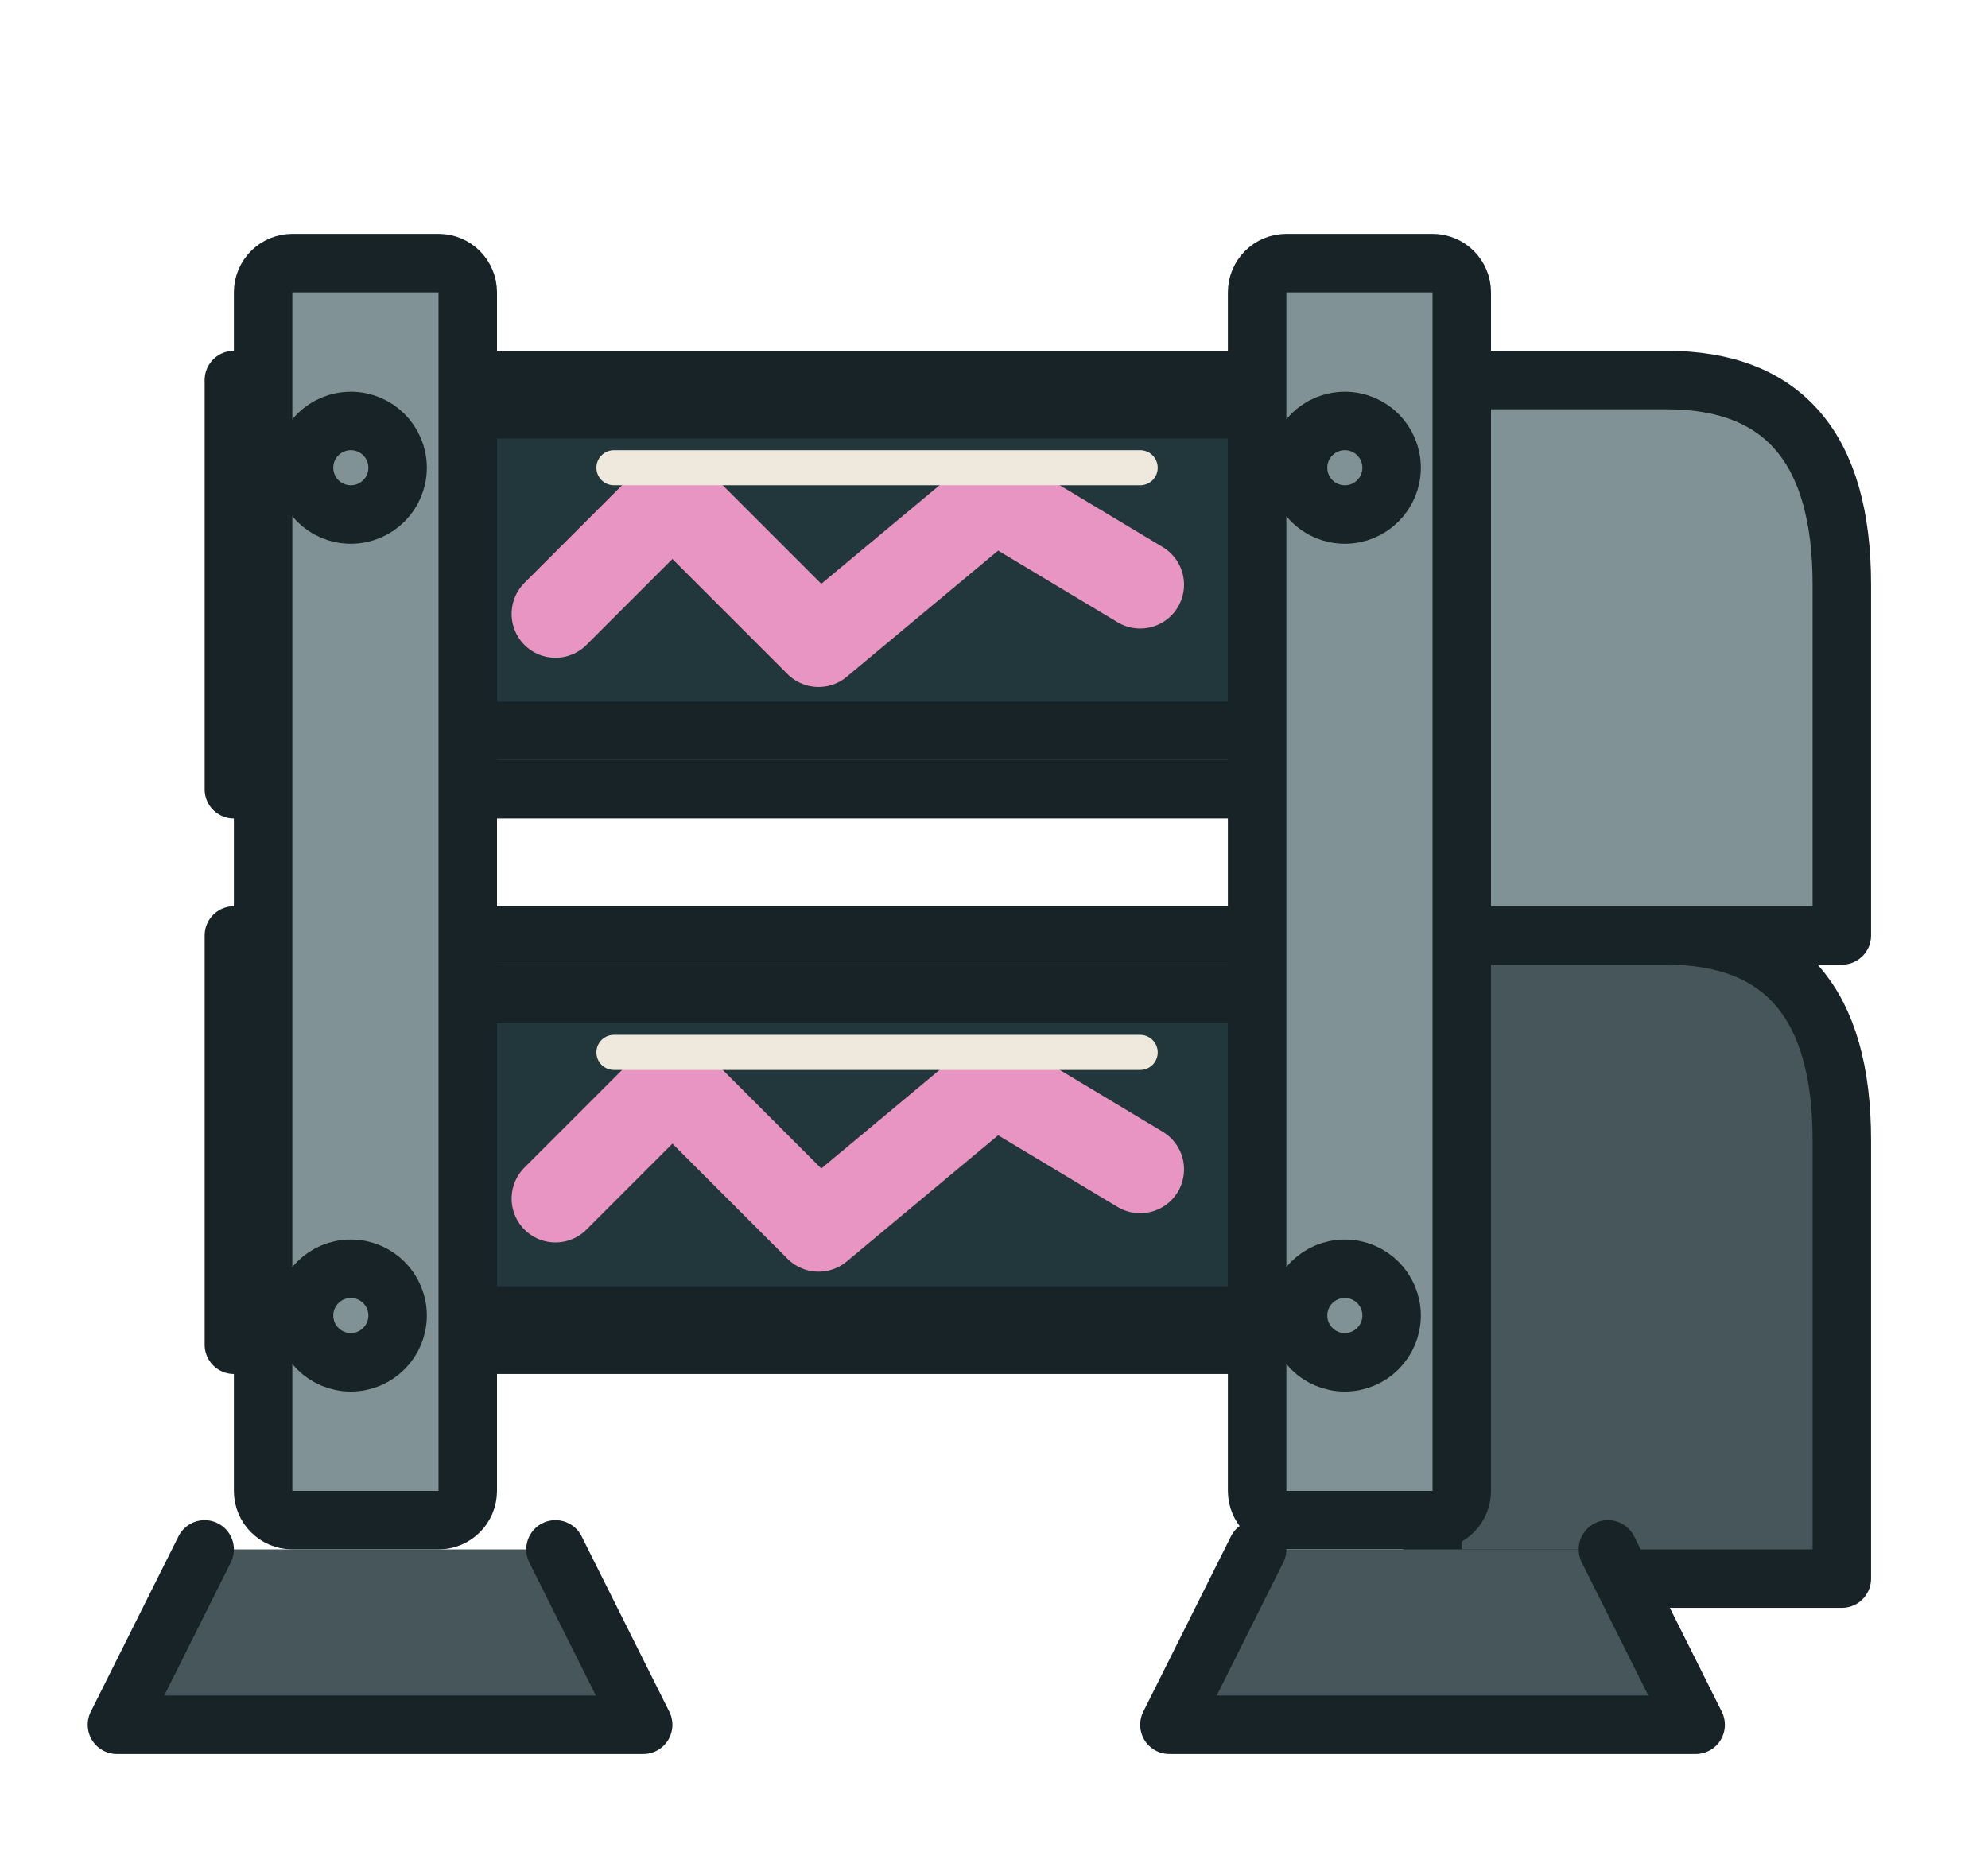
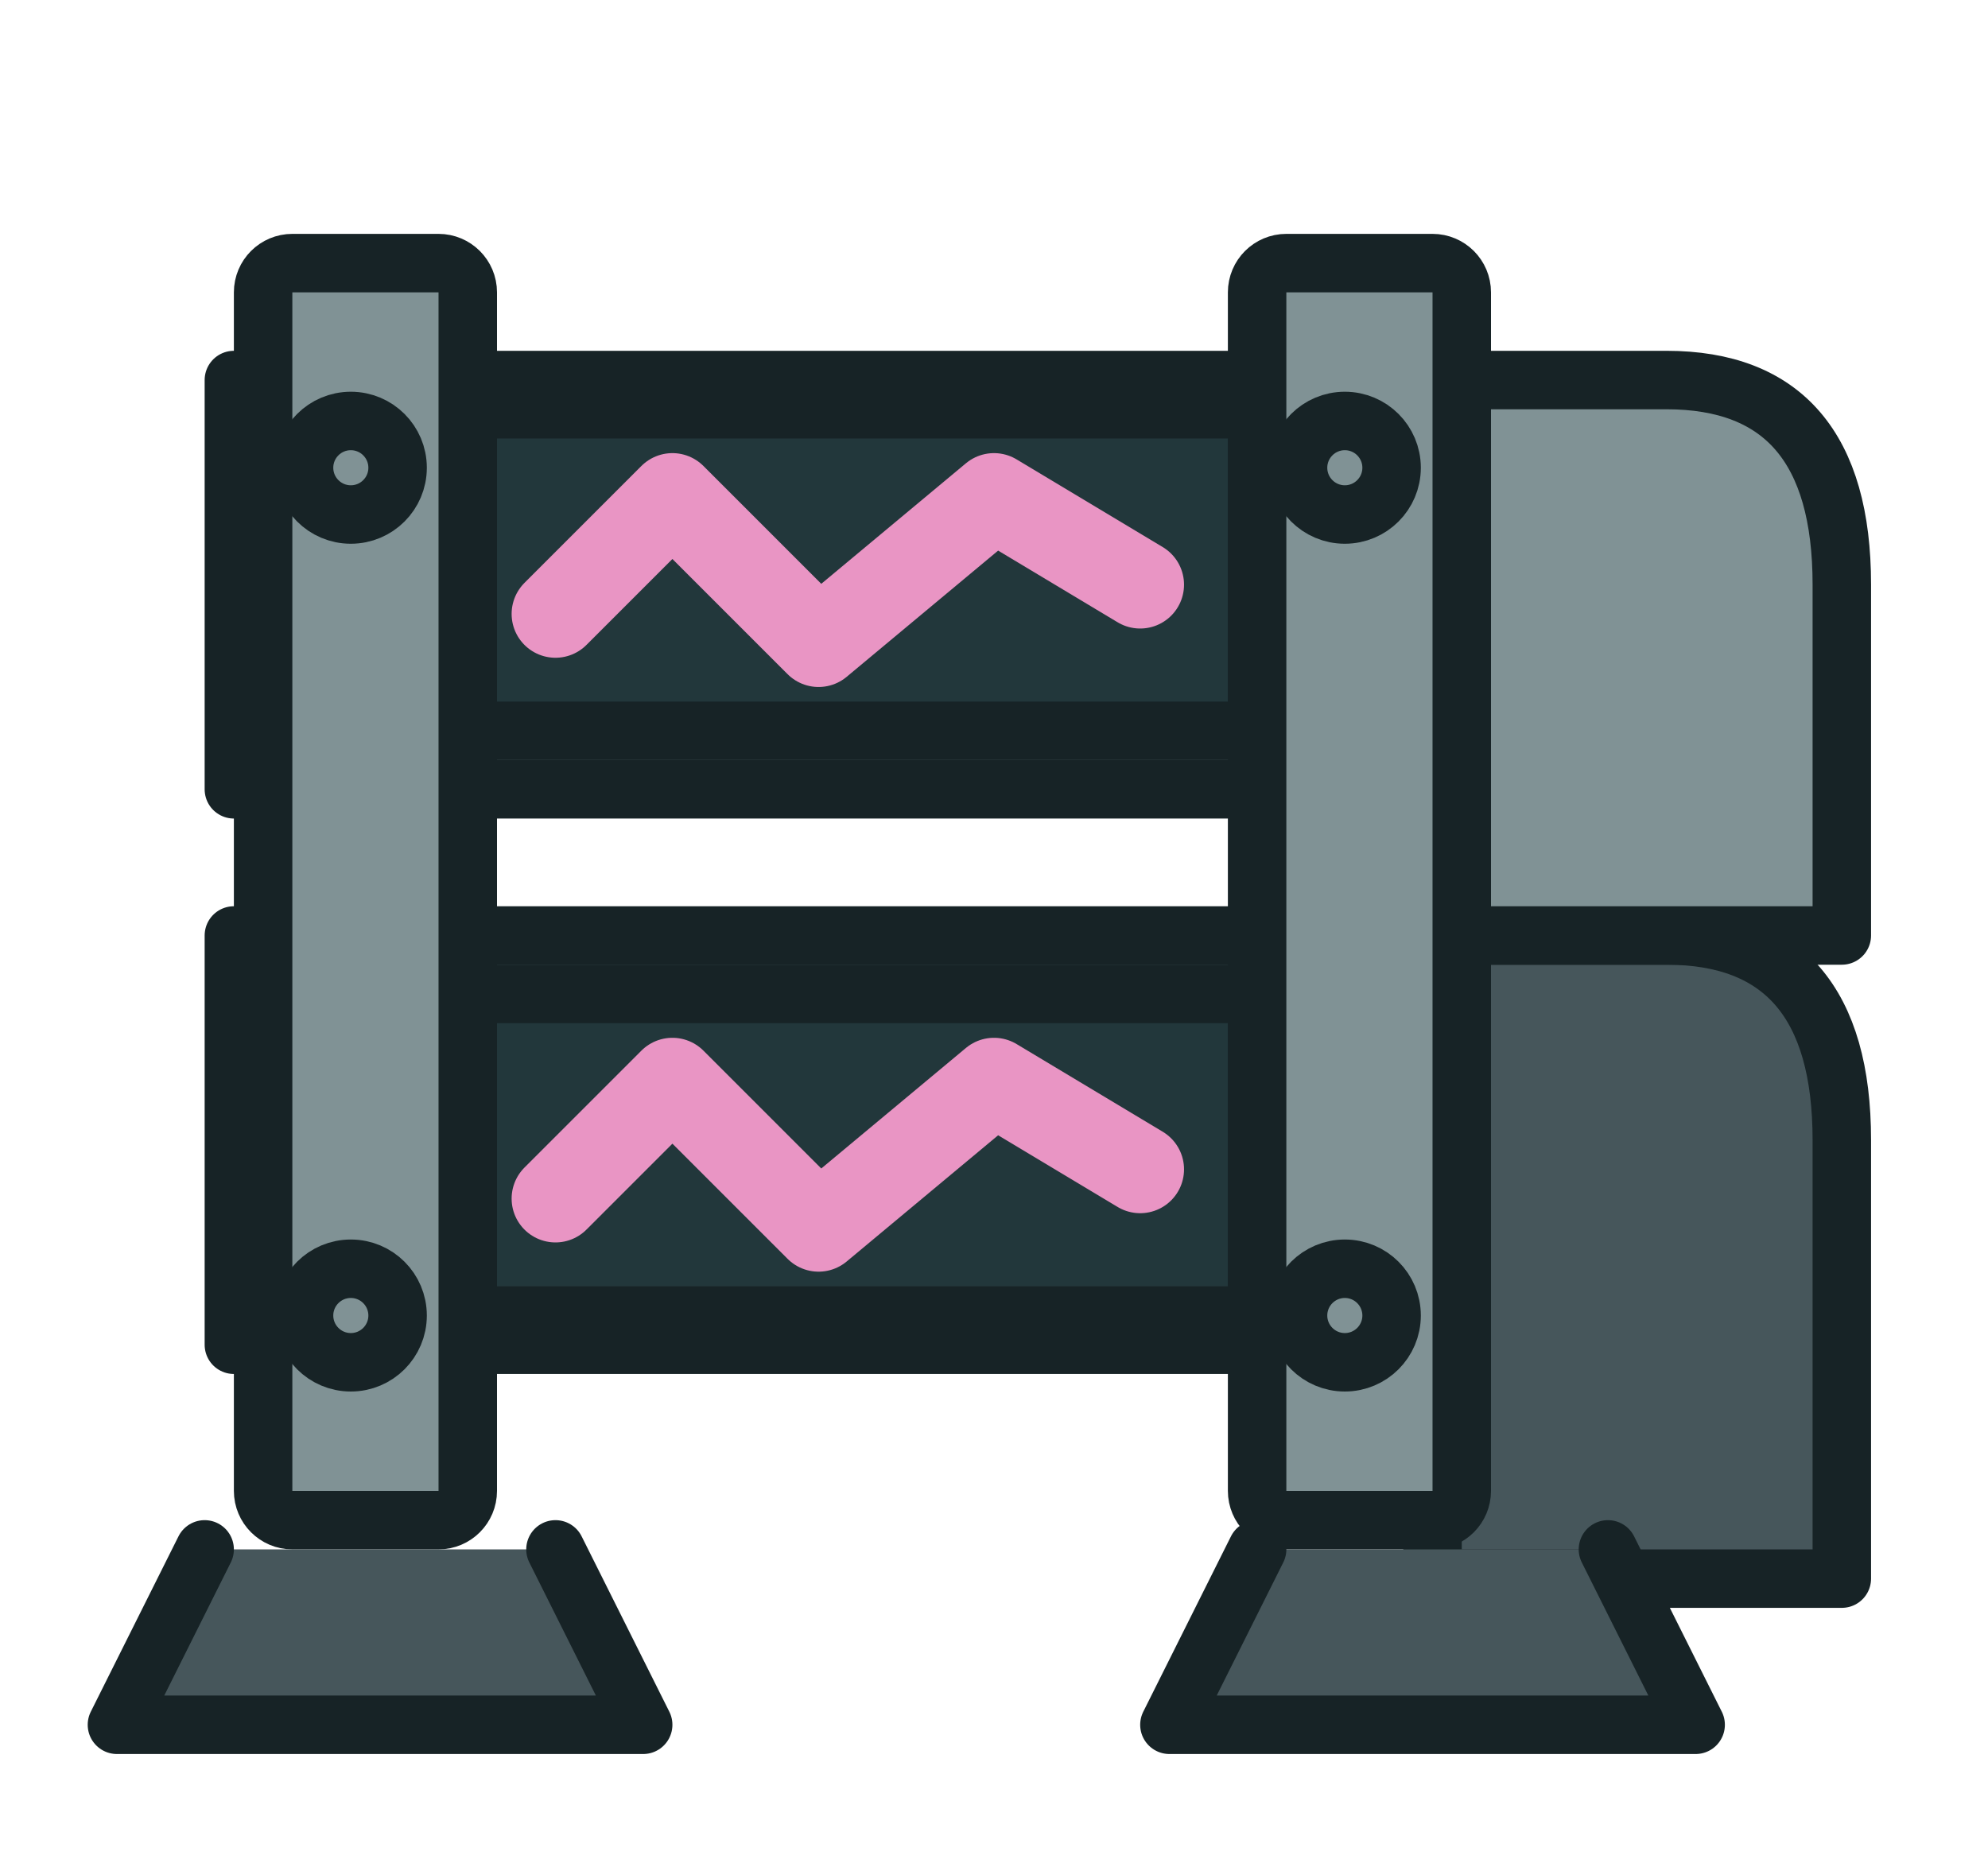
<svg xmlns="http://www.w3.org/2000/svg" width="68" height="64" viewBox="0 0 68 64">
  <g stroke-linejoin="round" stroke-linecap="round">
    <path d="M8 32H57Q63 32 63 39V54H49V46H8Z" fill="#46565b" stroke="#172326" stroke-width="2" />
    <path d="M8 13H57Q63 13 63 20V32H49V27H8Z" fill="#809295" stroke="#172326" stroke-width="2" />
    <rect x="15" y="14" width="28" height="11" rx="1" fill="#22373b" stroke="#172326" stroke-width="2" />
    <path d="M19 21L23 17L28 22L34 17L39 20" fill="none" stroke="#e995c4" stroke-width="3" />
    <rect x="15" y="34" width="28" height="11" rx="1" fill="#22373b" stroke="#172326" stroke-width="2" />
    <path d="M19 41L23 37L28 42L34 37L39 40" fill="none" stroke="#e995c4" stroke-width="3" />
    <rect x="9" y="9" width="7" height="43" rx="1" fill="#809295" stroke="#172326" stroke-width="2" />
    <circle cx="12" cy="16" r="1.6" fill="#809295" stroke="#172326" stroke-width="2" />
    <circle cx="12" cy="45" r="1.6" fill="#809295" stroke="#172326" stroke-width="2" />
    <rect x="43" y="9" width="7" height="43" rx="1" fill="#809295" stroke="#172326" stroke-width="2" />
    <circle cx="46" cy="16" r="1.6" fill="#809295" stroke="#172326" stroke-width="2" />
    <circle cx="46" cy="45" r="1.6" fill="#809295" stroke="#172326" stroke-width="2" />
    <path d="M7 53L4 59H22L19 53M43 53L40 59H58L55 53" fill="#46565b" stroke="#172326" stroke-width="2" />
-     <path d="M21 16H39M21 36H39" fill="none" stroke="#eee9dc" stroke-width="1.2" />
  </g>
</svg>
